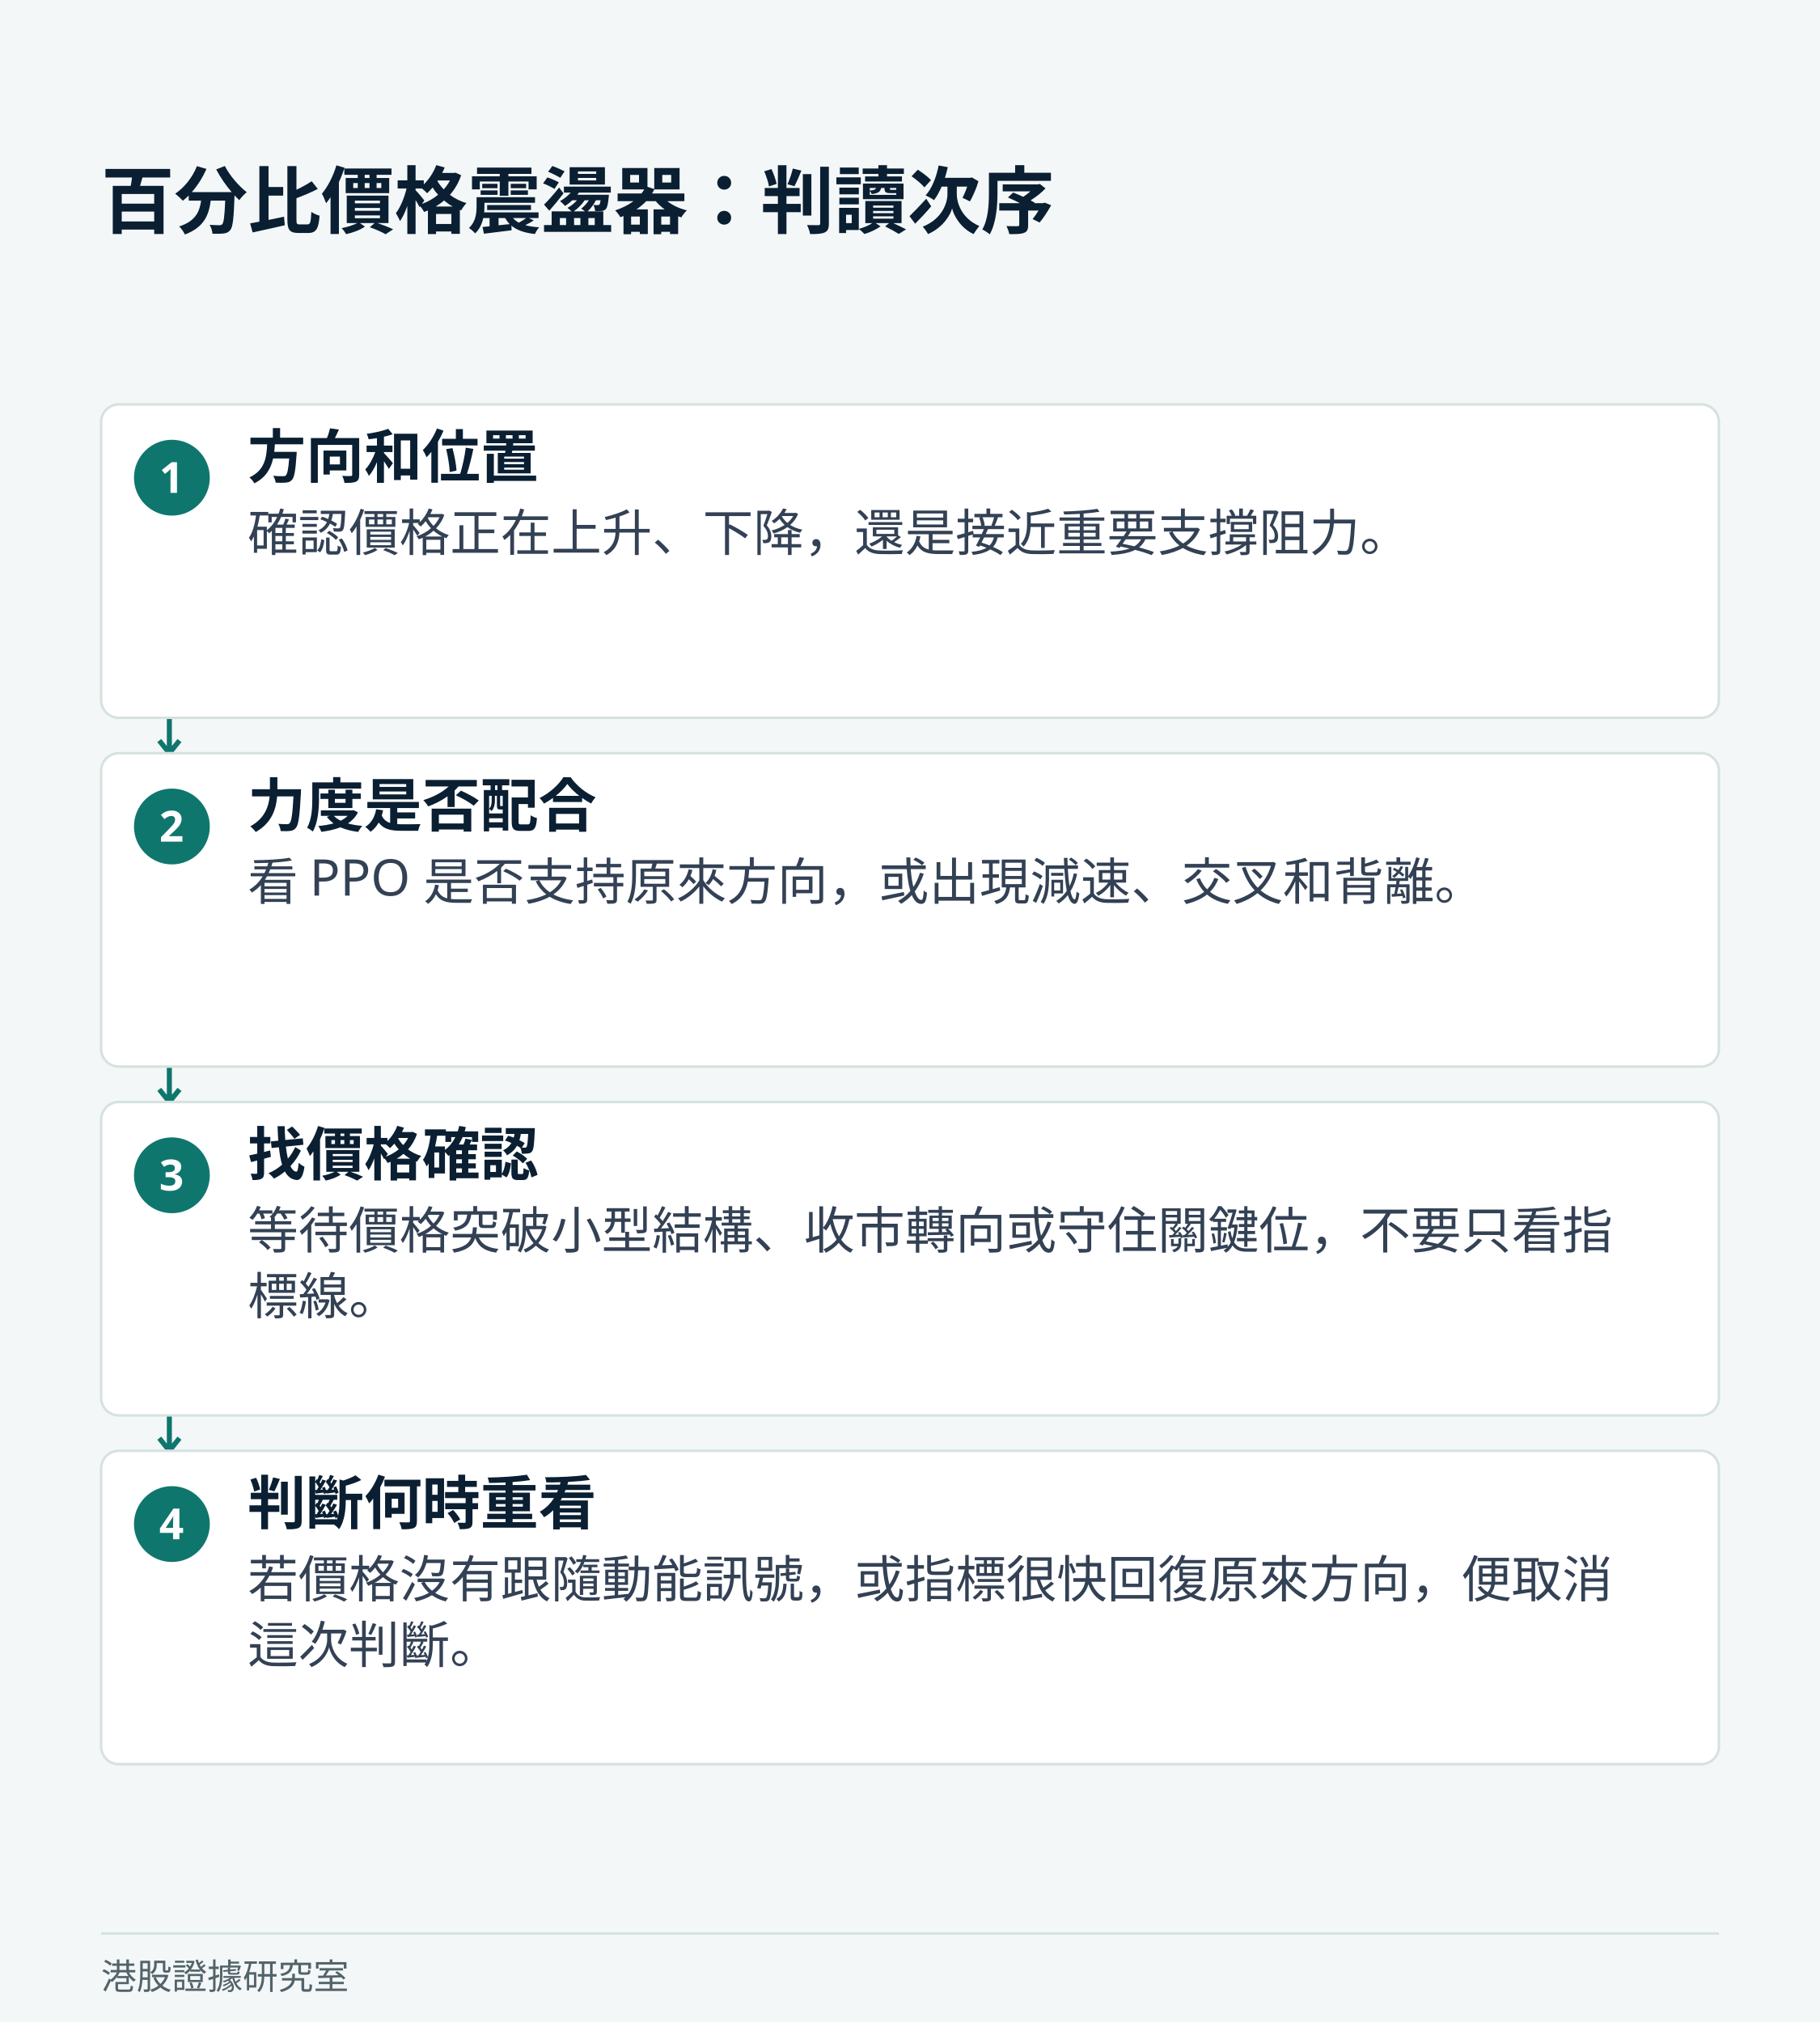
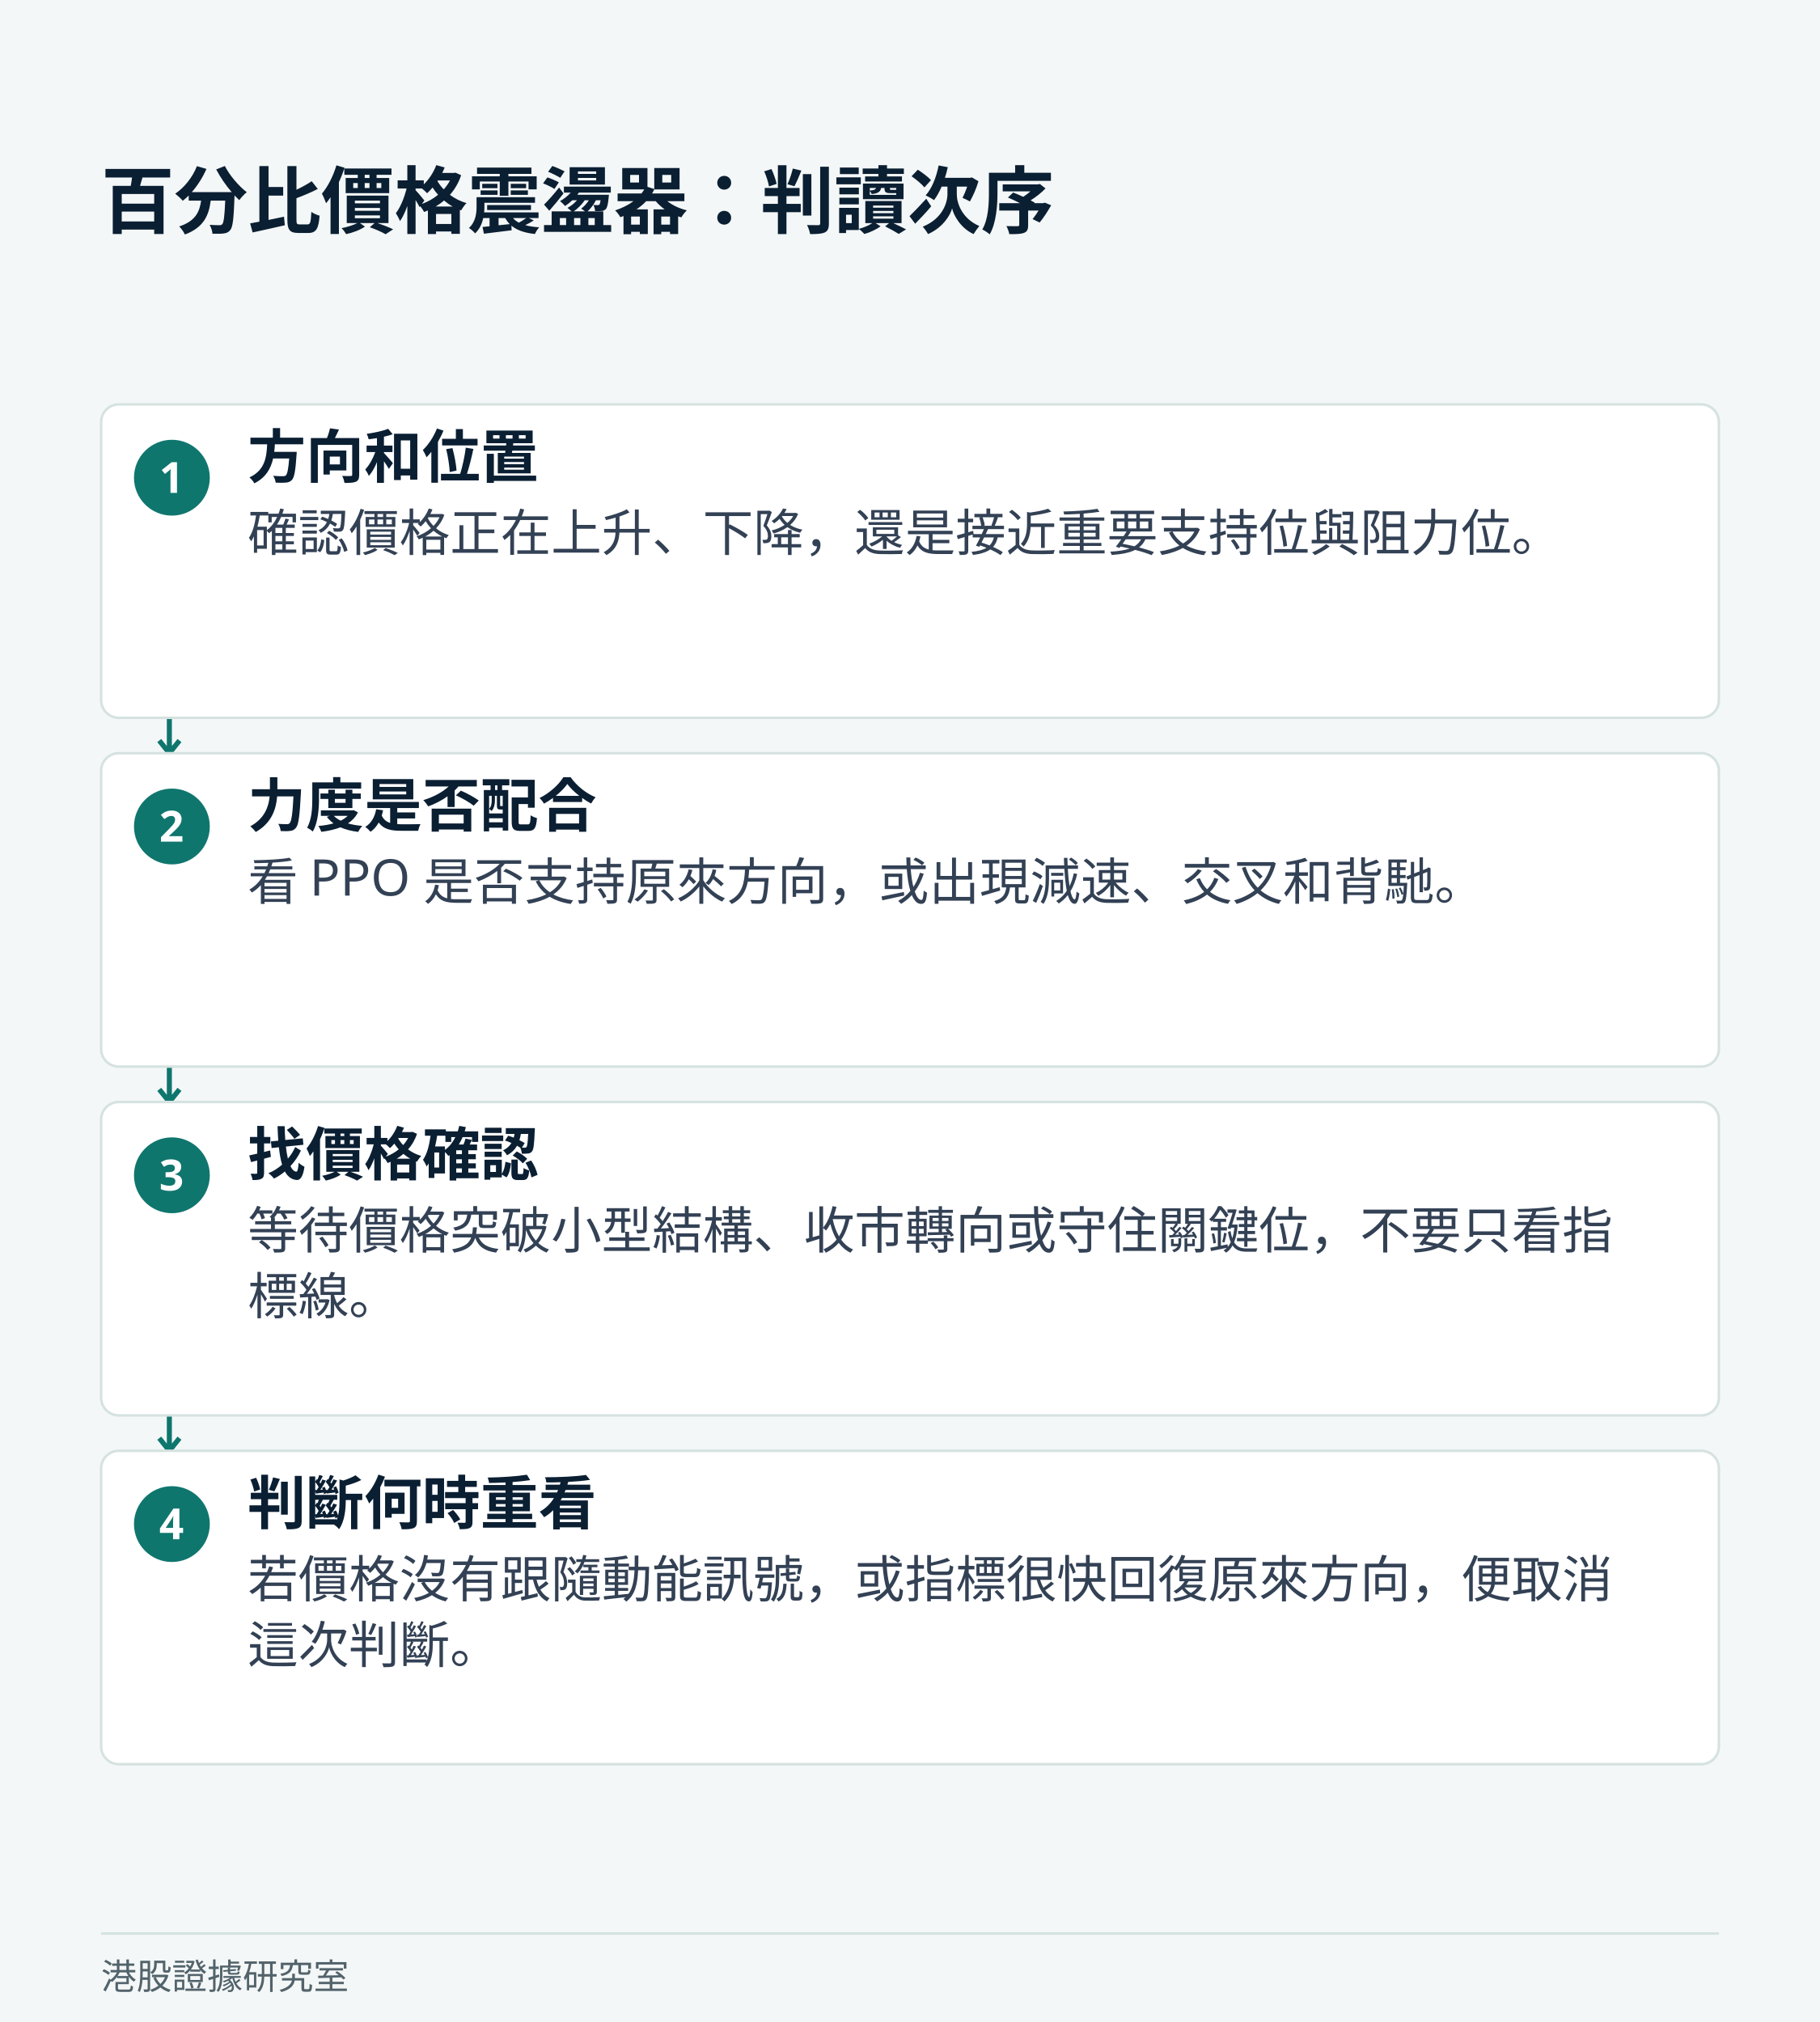
<svg xmlns="http://www.w3.org/2000/svg" width="720" height="800" viewBox="0 0 720 800" role="img" aria-labelledby="title desc">
  <rect width="720" height="800" fill="#f4f7f7" />
  <g font-family="Microsoft JhengHei,PingFang HK,Noto Sans HK,sans-serif">
    <text x="40" y="90" font-size="29" font-weight="700" fill="#0b1f33">
      <tspan x="40" dy="0">百分比價格震盪器：判讀次序</tspan>
    </text>
    <path d="M67 284v14m-4-5 4 5 4-5" stroke="#0f766e" stroke-width="2" fill="none" />
    <rect x="40" y="160" width="640" height="124" rx="7" fill="#ffffff" stroke="#d5e2e0" />
    <circle cx="68" cy="189" r="15" fill="#0f766e" />
    <text x="63" y="195" font-size="17" font-weight="700" fill="#fff">
      <tspan x="63" dy="0">1</tspan>
    </text>
    <text x="98" y="189" font-size="23" font-weight="700" fill="#0b1f33">
      <tspan x="98" dy="0">方向和位置</tspan>
    </text>
    <text x="98" y="218" font-size="20" font-weight="400" fill="#334155">
-       <tspan x="98" dy="0">確認價格正在上升、下降，還是接近重要支撐阻力。</tspan>
+       <tspan x="98" dy="0">確認價格正在上升、下降，還是接近重要支持位與阻力位。</tspan>
    </text>
    <path d="M67 422v14m-4-5 4 5 4-5" stroke="#0f766e" stroke-width="2" fill="none" />
    <rect x="40" y="298" width="640" height="124" rx="7" fill="#ffffff" stroke="#d5e2e0" />
    <circle cx="68" cy="327" r="15" fill="#0f766e" />
    <text x="63" y="333" font-size="17" font-weight="700" fill="#fff">
      <tspan x="63" dy="0">2</tspan>
    </text>
    <text x="98" y="327" font-size="23" font-weight="700" fill="#0b1f33">
      <tspan x="98" dy="0">力度是否配合</tspan>
    </text>
    <text x="98" y="356" font-size="20" font-weight="400" fill="#334155">
-       <tspan x="98" dy="0">看 PPO 是否支持原來方向，或出現減速、交叉和背離。</tspan>
+       <tspan x="98" dy="0">看 PPO 是否支持原來方向，或出現減速、交叉和背馳。</tspan>
    </text>
    <path d="M67 560v14m-4-5 4 5 4-5" stroke="#0f766e" stroke-width="2" fill="none" />
    <rect x="40" y="436" width="640" height="124" rx="7" fill="#ffffff" stroke="#d5e2e0" />
    <circle cx="68" cy="465" r="15" fill="#0f766e" />
    <text x="63" y="471" font-size="17" font-weight="700" fill="#fff">
      <tspan x="63" dy="0">3</tspan>
    </text>
    <text x="98" y="465" font-size="23" font-weight="700" fill="#0b1f33">
      <tspan x="98" dy="0">找價格確認</tspan>
    </text>
    <text x="98" y="494" font-size="20" font-weight="400" fill="#334155">
      <tspan x="98" dy="0">等待價格突破小型結構、收市轉向或守住關鍵位，不要只看指</tspan>
      <tspan x="98" dy="26">標線。</tspan>
    </text>
    <rect x="40" y="574" width="640" height="124" rx="7" fill="#ffffff" stroke="#d5e2e0" />
    <circle cx="68" cy="603" r="15" fill="#0f766e" />
    <text x="63" y="609" font-size="17" font-weight="700" fill="#fff">
      <tspan x="63" dy="0">4</tspan>
    </text>
    <text x="98" y="603" font-size="23" font-weight="700" fill="#0b1f33">
      <tspan x="98" dy="0">判斷何時重看</tspan>
    </text>
    <text x="98" y="632" font-size="20" font-weight="400" fill="#334155">
      <tspan x="98" dy="0">若價格沒有跟隨動能訊號，或指標很快回復原來方向，便取消</tspan>
      <tspan x="98" dy="26">這次判斷。</tspan>
    </text>
    <path d="M40 765H680" stroke="#d5e2e0" />
    <text x="40" y="787" font-size="14" font-weight="400" fill="#52636b">
      <tspan x="40" dy="0">港股證據研究室</tspan>
    </text>
  </g>
</svg>
